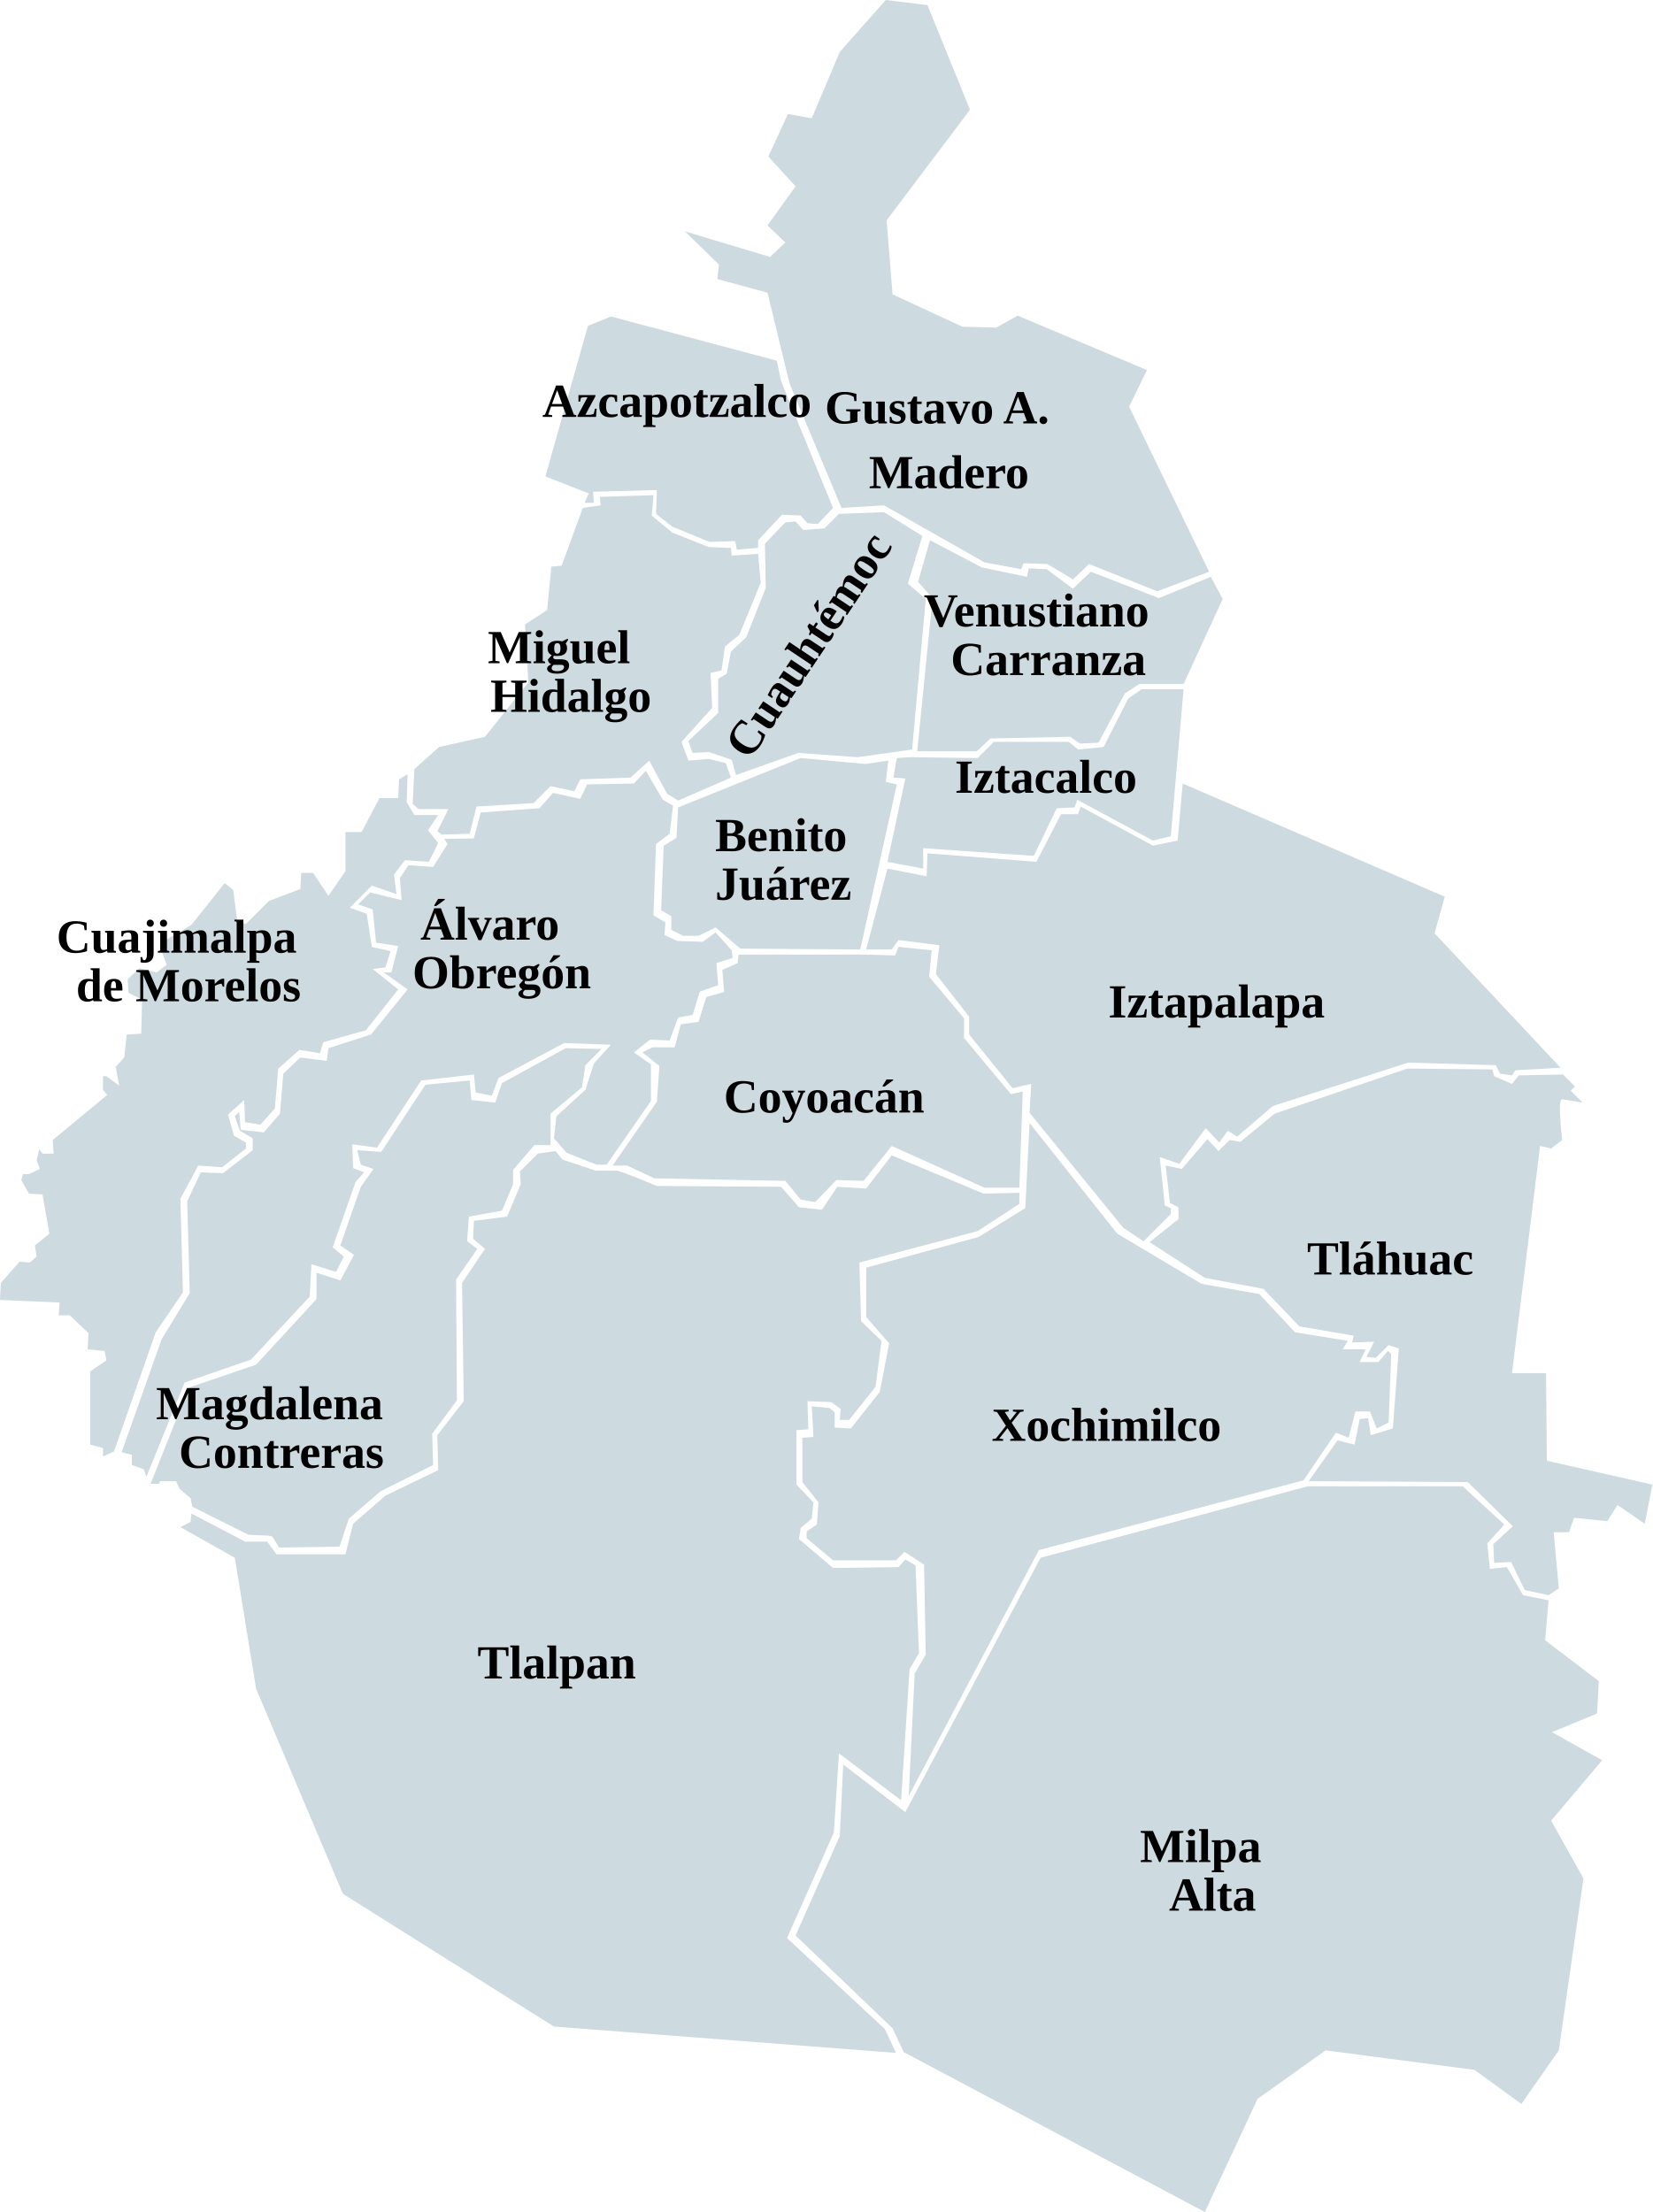
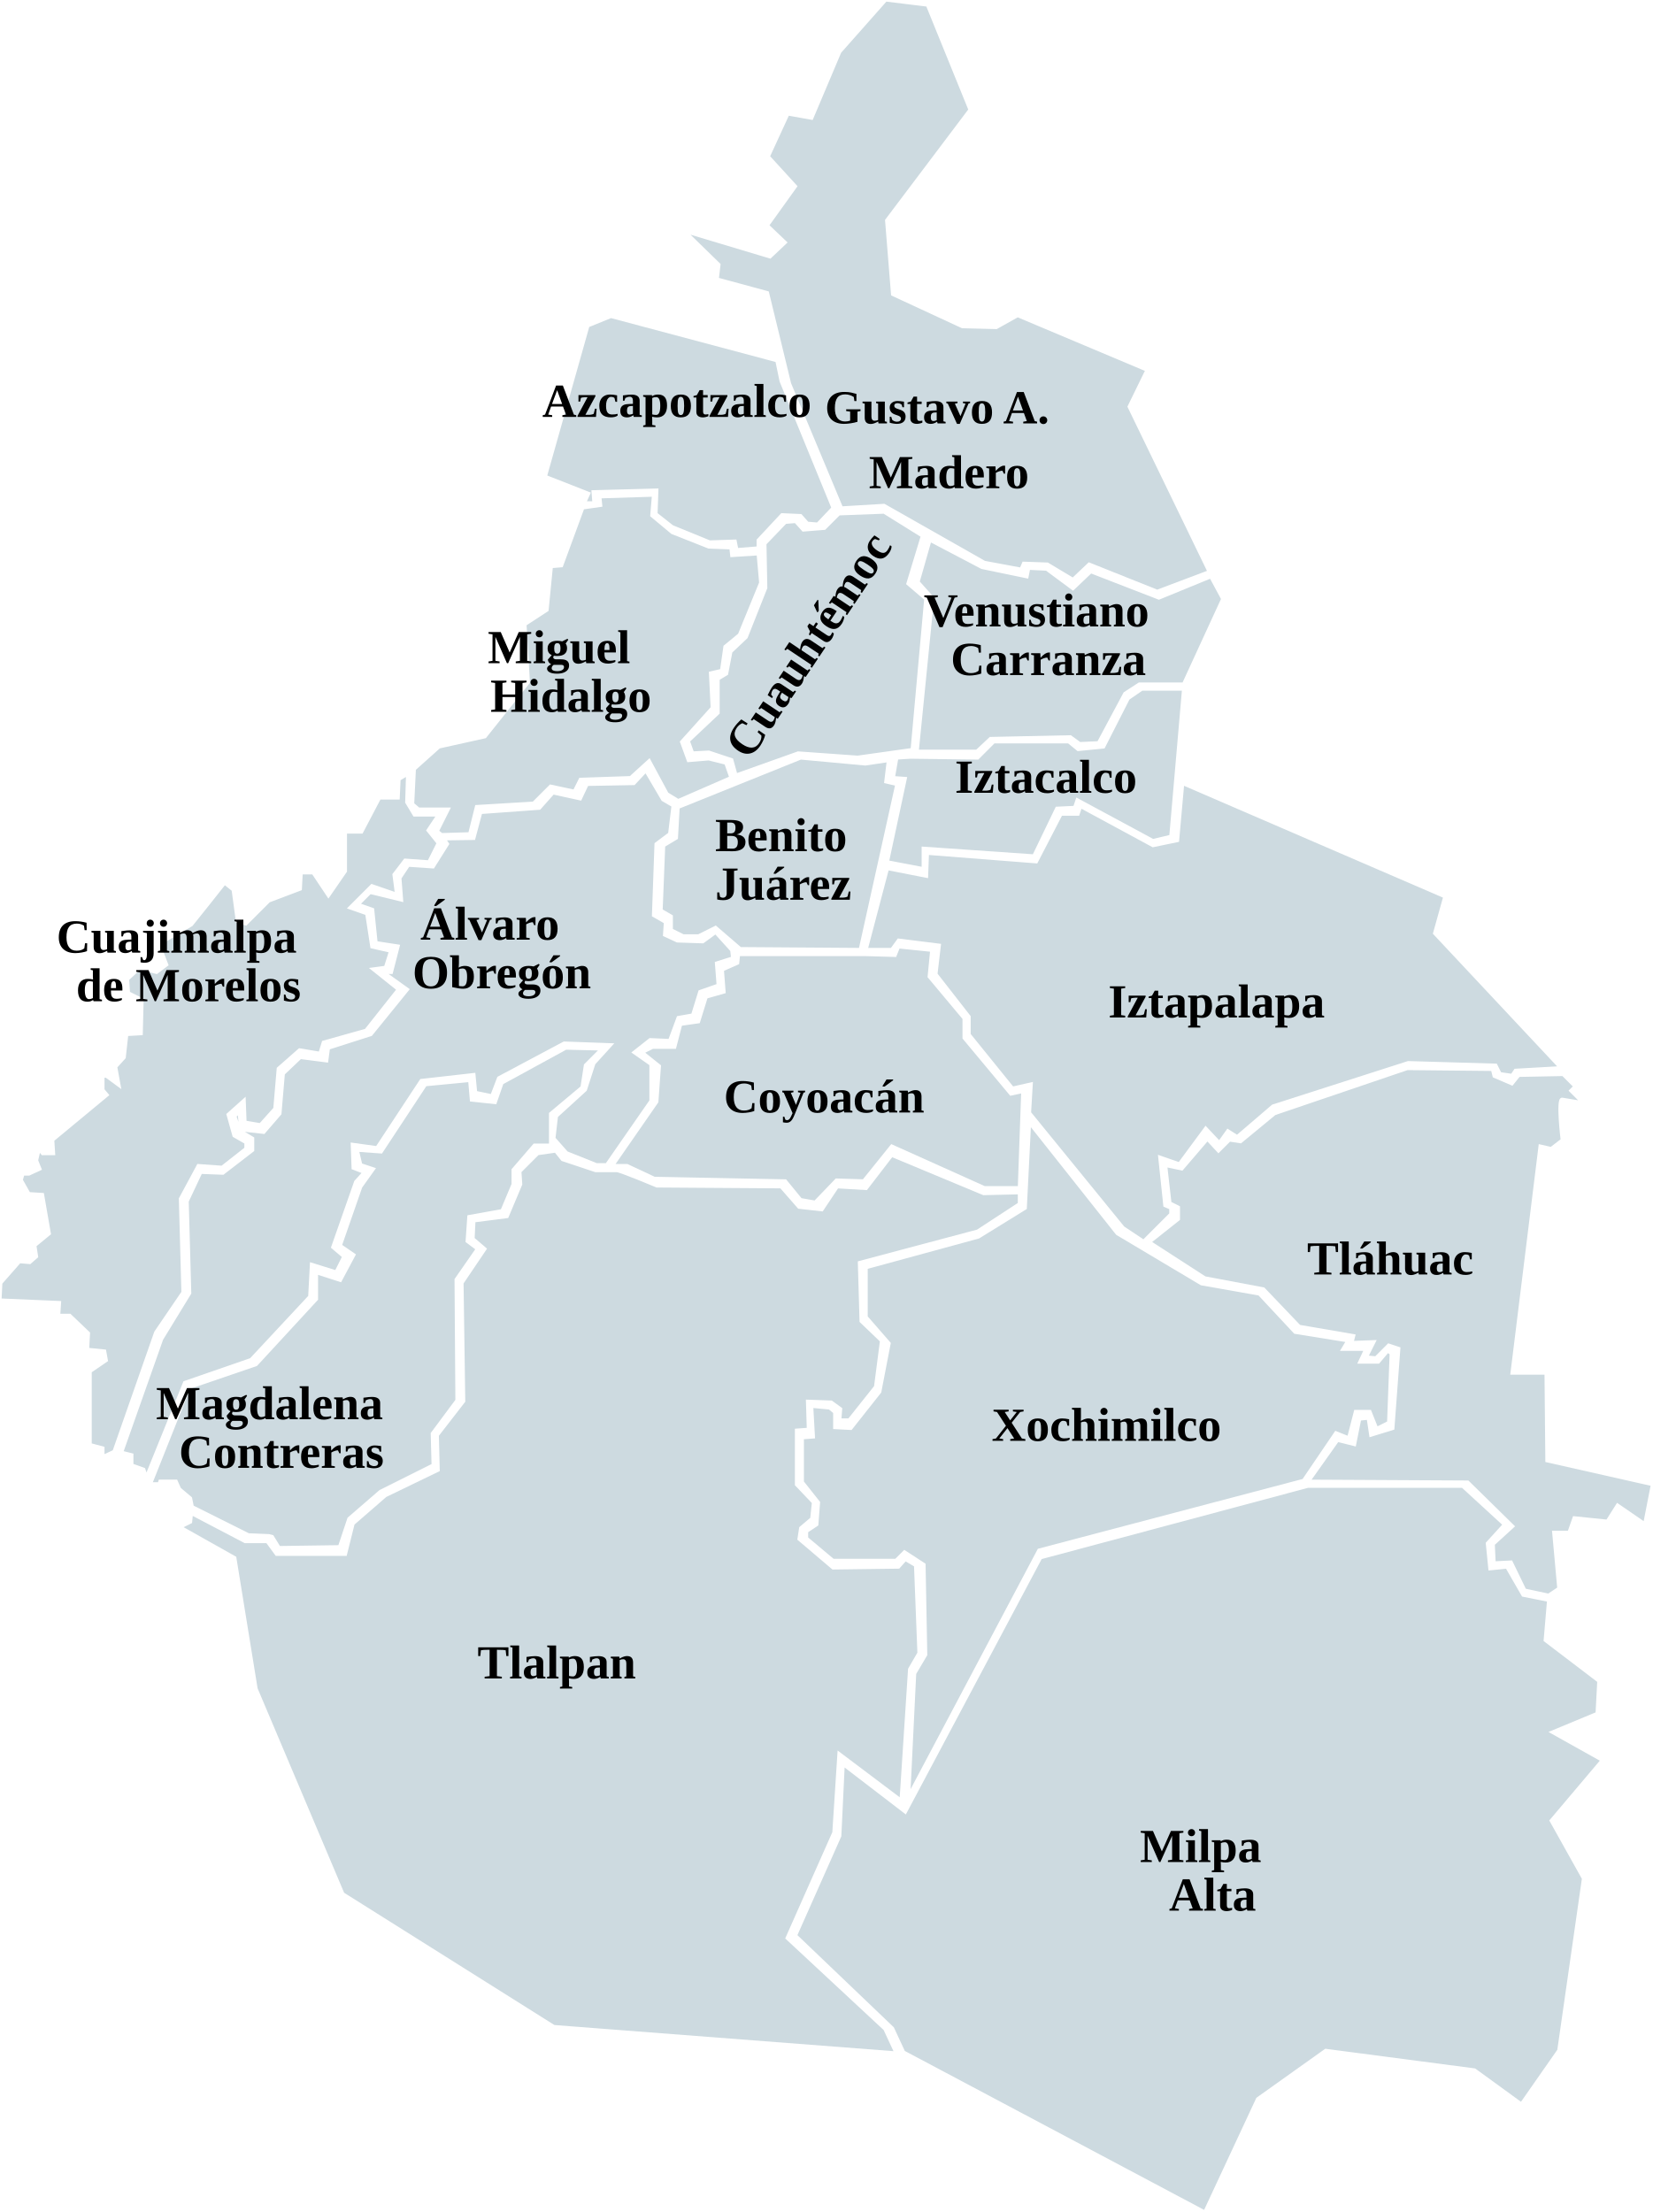
- <svg xmlns="http://www.w3.org/2000/svg" x-init="load_map_data()" viewBox="0 0 764.849 1024" fill="none" class="object-contain" id="svg2" version="1.0">
+ <svg xmlns="http://www.w3.org/2000/svg" x-init="load_map_data{0}(data)" viewBox="0 0 764.849 1024" fill="none" class="object-contain" id="svg2" version="1.0">
  <defs id="defs4">
    </defs>
  <g id="layer1" transform="translate(3.3691102e-6,306.57)">
    <g id="g6224" transform="matrix(1.427323,0,0,1.427323,-23.37656,-335.1826)">
-       <path id="{0}-9" d="M 317.145,21.702 L 330.942,55.642 L 303.9,91.513 L 305.832,115.519 L 328.459,126.005 L 339.496,126.281 L 346.394,122.418 L 388.336,140.077 L 382.541,151.942 L 408.479,205.474 L 391.647,211.82 L 369.573,202.99 L 364.33,207.957 L 356.052,202.99 L 348.326,202.714 L 347.498,204.646 L 335.633,202.438 L 303.073,183.951 L 289.276,184.779 L 272.444,144.492 L 265.27,114.967 L 248.99,110.552 L 249.542,105.862 L 238.504,95.1 L 266.098,103.378 L 271.064,98.687 L 265.27,93.169 L 274.376,80.476 L 265.546,70.818 L 271.892,57.021 L 279.618,58.401 L 288.724,36.878 L 303.625,20.046 L 317.145,21.702 z" style="fill:#cddae0;fill-opacity:1;fill-rule:evenodd;stroke:none;stroke-width:1px;stroke-linecap:butt;stroke-linejoin:miter;stroke-opacity:1" />
-       <path id="{0}-2" d="M 207.048,125.729 L 193.251,174.569 L 207.324,180.088 L 205.944,183.123 L 208.979,183.123 L 208.703,179.536 L 229.398,178.984 L 229.123,186.71 L 234.365,190.849 L 246.506,195.816 L 254.784,195.54 L 255.336,198.299 L 262.235,197.747 L 262.235,195.264 L 269.961,186.986 L 276.031,187.262 L 278.239,189.745 L 281.55,190.021 L 286.517,184.779 L 269.685,143.664 L 268.305,137.042 L 214.498,122.694 L 207.048,125.729 z" style="fill:#cddae0;fill-opacity:1;fill-rule:evenodd;stroke:none;stroke-width:1px;stroke-linecap:butt;stroke-linejoin:miter;stroke-opacity:1" />
-       <path id="{0}-17" d="M 409.031,207.129 L 392.199,214.027 L 370.124,205.474 L 364.33,210.992 L 355.776,204.646 L 349.981,204.37 L 349.429,207.129 L 334.805,204.094 L 317.973,195.264 L 314.11,208.785 L 318.801,214.027 L 313.834,263.695 L 333.149,263.695 L 337.564,259.556 L 363.502,259.005 L 366.537,261.212 L 372.608,260.936 L 381.162,244.932 L 385.853,241.897 L 400.201,241.897 L 412.894,214.303 L 409.031,207.129 z" style="fill:#cddae0;fill-opacity:1;fill-rule:evenodd;stroke:none;stroke-width:1px;stroke-linecap:butt;stroke-linejoin:miter;stroke-opacity:1" />
-       <path id="{0}-10" d="M 304.176,299.567 L 315.766,301.774 L 315.766,295.152 L 351.637,297.635 L 359.087,282.183 L 364.882,281.907 L 365.71,279.424 L 390.268,292.668 L 396.062,291.289 L 400.201,243.552 L 386.68,243.552 L 382.266,246.588 L 374.263,262.316 L 365.985,263.144 L 362.95,260.66 L 338.668,260.66 L 333.425,265.903 L 311.627,265.627 L 307.212,265.903 L 306.108,272.249 L 309.971,272.525 L 304.176,299.567 z" style="fill:#cddae0;fill-opacity:1;fill-rule:evenodd;stroke:none;stroke-width:1px;stroke-linecap:butt;stroke-linejoin:miter;stroke-opacity:1" />
-       <path id="{0}-13" d="M 198.494,203.542 L 205.392,184.779 L 211.187,183.951 L 210.911,181.191 L 228.295,180.64 L 227.743,187.262 L 234.365,192.781 L 246.23,197.471 L 253.405,197.747 L 253.681,200.231 L 262.235,199.679 L 263.062,209.061 L 256.164,225.893 L 251.473,229.756 L 250.369,237.482 L 246.782,238.31 L 247.334,249.623 L 237.401,260.66 L 239.608,266.731 L 246.23,266.179 L 251.749,267.559 L 253.405,272.249 L 236.297,279.7 L 232.71,277.492 L 226.915,266.731 L 220.845,272.249 L 204.564,272.801 L 202.633,276.664 L 194.907,275.009 L 189.388,280.527 L 170.901,281.631 L 168.693,290.461 L 159.587,290.737 L 158.208,289.633 L 161.795,282.459 L 152.137,282.459 L 150.206,280.803 L 150.757,269.49 L 158.76,262.316 L 173.66,259.005 L 187.733,241.345 L 186.629,222.581 L 193.803,217.891 L 195.183,203.818 L 198.494,203.542 z" style="fill:#cddae0;fill-opacity:1;fill-rule:evenodd;stroke:none;stroke-width:1px;stroke-linecap:butt;stroke-linejoin:miter;stroke-opacity:1" />
-       <path id="{0}-7" d="M 315.49,193.884 L 303.073,186.158 L 288.448,186.71 L 283.757,191.401 L 276.859,191.953 L 274.376,189.193 L 271.064,189.469 L 264.442,196.368 L 264.718,210.716 L 258.371,226.72 L 253.405,231.411 L 252.025,238.586 L 249.266,240.241 L 249.266,251.279 L 239.608,260.384 L 240.988,264.247 L 246.23,263.971 L 253.681,266.455 L 255.06,271.422 L 275.203,264.247 L 294.519,265.627 L 312.178,263.144 L 316.593,214.303 L 310.799,209.337 L 315.49,193.884 z" style="fill:#cddae0;fill-opacity:1;fill-rule:evenodd;stroke:none;stroke-width:1px;stroke-linecap:butt;stroke-linejoin:miter;stroke-opacity:1" />
-       <path id="{0}-3" d="M 295.347,327.988 L 256.44,327.712 L 248.438,320.814 L 242.919,323.573 L 237.952,323.573 L 234.089,321.642 L 234.089,317.227 L 230.778,315.295 L 231.606,294.324 L 235.745,291.841 L 236.297,281.907 L 276.031,265.903 L 297.002,267.834 L 304.452,266.731 L 303.625,273.629 L 307.212,274.457 L 295.347,327.988 z" style="fill:#cddae0;fill-opacity:1;fill-rule:evenodd;stroke:none;stroke-width:1px;stroke-linecap:butt;stroke-linejoin:miter;stroke-opacity:1" />
-       <path id="{0}-1" d="M 243.333,341.647 L 249.266,339.577 L 248.714,332.403 L 253.957,330.747 L 253.681,328.264 L 248.438,322.469 L 244.299,325.505 L 236.021,325.229 L 231.882,323.297 L 232.158,319.158 L 228.295,316.951 L 229.123,293.772 L 233.537,290.461 L 234.641,281.355 L 231.33,279.424 L 225.811,270.042 L 221.948,274.181 L 206.772,274.457 L 204.564,279.148 L 195.735,277.216 L 191.32,282.183 L 172.28,283.563 L 170.034,291.979 L 160.415,292.117 L 161.519,293.772 L 156.828,301.222 L 148.826,300.671 L 146.067,304.81 L 146.618,311.984 L 136.409,309.5 L 132.546,313.363 L 137.237,315.019 L 138.34,325.78 L 145.515,326.884 L 143.307,335.438 L 140.824,335.438 L 148.55,340.957 L 136.685,355.581 L 122.888,359.996 L 122.336,364.135 L 113.782,363.031 L 108.264,368.274 L 107.16,381.243 L 101.917,387.314 L 94.467,386.486 L 93.915,380.691 L 92.536,382.071 L 94.191,386.762 L 98.33,389.245 L 98.33,393.108 L 88.672,400.558 L 81.498,400.283 L 77.083,409.664 L 77.911,439.465 L 68.805,454.365 L 55.836,491.065 L 59.148,491.892 L 59.148,495.204 L 63.011,496.583 L 63.838,499.067 L 76.255,468.438 L 97.778,460.988 L 116.818,440.569 L 117.37,430.083 L 125.372,432.567 L 127.855,427.6 L 124.268,424.565 L 131.718,403.318 L 134.477,400.283 L 130.89,398.903 L 130.614,391.177 L 138.616,392.28 L 152.965,370.482 L 170.073,368.55 L 170.625,374.345 L 175.867,375.449 L 178.075,369.654 L 199.322,358.341 L 214.498,358.893 L 208.979,364.963 L 206.22,373.517 L 196.838,382.071 L 196.011,389.245 L 200.15,393.936 L 209.807,397.799 L 213.118,397.799 L 227.467,377.104 L 227.467,365.239 L 221.948,361.376 L 227.191,357.237 L 233.537,357.513 L 236.297,350.063 L 240.988,349.235 L 243.333,341.647 z" style="fill:#cddae0;fill-opacity:1;fill-rule:evenodd;stroke:none;stroke-width:1px;stroke-linecap:butt;stroke-linejoin:miter;stroke-opacity:1" />
-       <path id="{0}-6" d="M 148.55,271.146 L 145.791,272.801 L 145.515,278.872 L 139.444,278.872 L 133.65,289.909 L 128.407,289.909 L 128.407,302.602 L 122.888,310.604 L 117.921,303.154 L 114.058,303.154 L 113.782,308.397 L 103.573,312.26 L 96.123,319.71 L 93.363,318.882 L 91.984,308.673 L 89.224,306.465 L 83.982,313.088 L 78.463,319.986 L 69.633,325.229 L 68.253,327.16 L 70.461,332.955 L 67.15,335.438 L 61.631,334.058 L 57.768,337.646 L 58.044,342.061 L 62.459,344.268 L 62.183,355.305 L 57.492,355.581 L 56.664,363.031 L 53.905,366.067 L 55.009,372.137 L 50.87,369.102 L 49.766,369.102 L 49.766,373.517 L 51.145,375.173 L 33.486,389.797 L 33.762,394.212 L 30.175,394.212 L 29.071,392.832 L 28.243,396.419 L 29.347,399.179 L 25.76,400.834 L 23.828,400.834 L 23.276,402.766 L 25.76,407.181 L 30.175,407.457 L 32.382,420.15 L 27.691,424.013 L 28.243,427.6 L 26.036,429.531 L 22.724,429.256 L 16.654,436.154 L 16.378,441.673 L 35.693,442.5 L 35.417,446.639 L 39.004,446.639 L 45.075,452.434 L 44.799,457.677 L 50.318,458.229 L 50.87,461.264 L 45.627,464.851 L 45.627,488.581 L 49.766,489.685 L 49.766,492.444 L 53.353,490.789 L 66.874,452.158 L 75.704,439.189 L 74.876,408.836 L 80.67,398.075 L 88.397,398.627 L 96.123,392.556 L 96.123,390.625 L 92.26,388.417 L 90.328,381.519 L 95.571,376.828 L 95.847,384.002 L 100.814,384.83 L 105.504,379.588 L 106.608,366.619 L 113.506,360.548 L 120.129,361.652 L 121.233,358.065 L 135.029,354.202 L 145.515,340.957 L 137.237,334.334 L 141.376,333.783 L 143.031,328.54 L 136.961,327.16 L 135.305,316.399 L 129.786,314.467 L 136.961,307.293 L 144.963,310.052 L 144.135,303.706 L 147.722,299.015 L 155.448,299.567 L 158.484,293.496 L 155.172,289.357 L 158.484,284.39 L 150.757,284.39 L 148.274,280.252 L 148.55,271.146 z" style="fill:#cddae0;fill-opacity:1;fill-rule:evenodd;stroke:none;stroke-width:1px;stroke-linecap:butt;stroke-linejoin:miter;stroke-opacity:1" />
-       <path id="{0}-12" d="M 103.573,518.106 L 96.95,517.83 L 78.739,508.724 L 78.187,505.965 L 74.6,502.93 L 73.496,500.446 L 68.253,500.446 L 67.977,501.274 L 65.218,501.274 L 77.635,470.094 L 99.434,462.643 L 119.025,441.397 L 119.025,432.843 L 126.751,435.326 L 131.166,427.048 L 126.751,424.013 L 133.374,404.973 L 137.513,399.179 L 133.374,397.799 L 132.27,393.108 L 139.996,393.66 L 154.345,371.861 L 168.693,370.482 L 169.245,376.828 L 176.971,377.656 L 179.179,371.31 L 199.874,359.996 L 211.463,360.272 L 206.22,365.515 L 205.116,372.689 L 194.907,381.243 L 194.907,391.453 L 189.664,391.453 L 182.766,399.455 L 182.766,404.146 L 179.179,412.7 L 168.417,414.631 L 167.865,422.633 L 171.177,425.117 L 164.278,435.05 L 164.554,474.233 L 156.552,484.994 L 156.828,495.204 L 139.72,503.758 L 129.511,512.587 L 126.475,521.693 L 106.884,521.969 L 104.677,518.382 L 103.573,518.106 z" style="fill:#cddae0;fill-opacity:1;fill-rule:evenodd;stroke:none;stroke-width:1px;stroke-linecap:butt;stroke-linejoin:miter;stroke-opacity:1" />
-       <path id="{0}-16" d="M 78.463,510.932 L 78.187,513.691 L 74.876,515.347 L 92.536,525.28 L 99.434,567.774 L 127.579,634.274 L 196.011,677.32 L 306.936,685.874 L 303.349,678.147 L 271.616,648.623 L 286.793,614.407 L 288.448,588.745 L 308.591,603.921 L 311.351,561.428 L 314.386,556.185 L 313.282,527.764 L 309.971,525.832 L 307.764,528.316 L 286.517,528.592 L 275.479,519.21 L 276.031,515.623 L 279.618,512.587 L 280.17,507.345 L 274.652,501.55 L 274.652,483.89 L 278.515,483.614 L 278.239,474.509 L 285.965,474.785 L 289,476.992 L 288.724,480.579 L 291.759,480.579 L 300.313,469.818 L 302.245,454.917 L 295.622,448.571 L 295.071,429.531 L 333.425,419.322 L 346.946,410.492 L 346.946,406.905 L 335.357,407.181 L 305.556,394.764 L 297.278,405.525 L 287.896,404.973 L 282.93,412.424 L 275.479,411.596 L 269.685,404.973 L 229.398,404.697 C 229.398,404.697 217.533,399.731 216.43,399.731 C 215.326,399.731 209.531,399.731 209.531,399.731 L 198.77,396.144 L 196.562,393.384 L 190.768,394.212 L 184.973,400.007 L 185.249,404.146 L 180.834,414.631 L 170.073,416.011 L 169.797,421.805 L 173.66,425.117 L 166.21,436.154 L 166.762,474.509 L 158.208,485.546 L 158.484,496.859 L 141.376,505.137 L 130.89,514.243 L 128.407,524.177 L 106.056,524.177 L 103.021,520.038 L 95.847,520.038 L 78.463,510.932 z" style="fill:#cddae0;fill-opacity:1;fill-rule:evenodd;stroke:none;stroke-width:1px;stroke-linecap:butt;stroke-linejoin:miter;stroke-opacity:1" />
-       <path id="{0}-14" d="M 309.419,685.598 L 407.1,737.473 L 424.207,700.774 L 446.282,685.046 L 494.57,691.392 L 509.747,702.43 L 521.888,685.046 L 529.89,629.307 L 519.404,610.544 L 535.96,590.952 L 519.68,581.847 L 534.305,575.776 L 534.857,565.291 L 517.473,552.046 L 518.577,539.077 L 510.299,537.421 L 505.056,528.316 L 499.537,528.867 L 498.709,520.589 L 504.228,514.519 L 490.707,502.102 L 440.487,502.102 L 353.844,525.28 L 309.971,607.784 L 289.828,592.332 L 288.724,615.511 L 274.376,647.795 L 305.832,677.871 L 309.419,685.598 z" style="fill:#cddae0;fill-opacity:1;fill-rule:evenodd;stroke:none;stroke-width:1px;stroke-linecap:butt;stroke-linejoin:miter;stroke-opacity:1" />
-       <path id="{0}-5" d="M 297.002,329.644 L 255.888,329.644 L 255.612,332.403 L 250.645,334.61 L 251.197,341.785 L 245.403,343.44 L 242.919,351.442 L 237.125,352.27 L 235.193,359.72 L 228.019,359.72 L 224.708,361.376 L 230.226,365.791 L 229.398,377.38 L 215.05,398.075 L 219.741,398.075 L 228.571,402.214 L 271.064,403.042 L 276.031,409.112 L 280.722,409.94 L 287.62,402.766 L 296.45,403.042 L 305.556,391.729 L 335.633,405.249 L 346.946,405.249 L 348.05,374.069 L 344.187,374.897 L 329.01,356.685 L 329.01,350.339 L 317.697,336.818 L 318.525,328.264 L 307.764,327.16 L 306.66,329.92 L 297.002,329.644 z" style="fill:#cddae0;fill-opacity:1;fill-rule:evenodd;stroke:none;stroke-width:1px;stroke-linecap:butt;stroke-linejoin:miter;stroke-opacity:1" />
-       <path id="{0}-11" d="M 304.176,301.774 L 297.278,327.988 L 305.556,327.988 L 307.764,324.953 L 321.008,326.608 L 319.905,335.99 L 330.666,349.787 L 330.666,355.581 L 344.739,372.965 L 350.809,371.585 L 350.257,380.967 L 380.61,418.218 L 387.232,422.633 L 396.062,413.803 L 396.062,411.872 L 394.131,411.044 L 392.475,395.316 L 398.822,397.523 L 407.375,385.934 L 411.79,390.625 L 414.55,386.762 L 417.585,388.693 L 429.174,378.76 L 473.048,364.687 L 501.469,365.515 L 502.848,368.274 L 506.711,368.826 L 507.815,367.171 L 522.44,366.343 L 481.602,322.745 L 484.913,310.88 L 399.925,274.181 L 398.27,292.668 L 390.268,294.324 L 366.813,281.631 L 365.985,284.115 L 360.467,284.115 L 352.465,299.567 L 317.145,296.808 L 316.869,304.258 L 304.176,301.774 z" style="fill:#cddae0;fill-opacity:1;fill-rule:evenodd;stroke:none;stroke-width:1px;stroke-linecap:butt;stroke-linejoin:miter;stroke-opacity:1" />
-       <path id="{0}-15" d="M 450.145,487.202 L 440.763,500.446 L 492.363,500.722 L 506.987,515.071 L 500.641,520.865 L 500.917,526.936 L 506.436,526.66 L 510.85,535.766 L 518.577,537.421 L 521.888,535.214 L 520.232,517.002 L 525.199,517.002 L 526.855,512.311 L 537.616,513.415 L 540.927,508.172 L 549.757,514.243 L 552.24,501.55 L 518.025,493.824 L 517.749,465.403 L 506.711,465.403 L 515.817,391.729 L 519.404,392.556 L 522.992,389.797 C 522.992,389.797 521.336,376.276 522.992,376.552 C 524.647,376.828 529.614,377.656 529.614,377.656 L 525.751,373.793 L 527.131,372.413 L 523.267,368.55 L 508.919,368.826 L 506.711,371.585 L 500.917,369.102 L 500.365,366.895 L 472.772,366.619 L 429.726,381.243 L 418.689,390.349 L 415.102,389.797 L 411.514,393.384 L 407.927,389.521 L 399.649,399.179 L 394.407,398.075 L 395.786,410.216 L 398.546,411.596 L 398.546,415.459 L 389.164,422.909 L 407.1,434.498 L 426.139,438.085 L 437.728,450.226 L 455.388,453.262 L 454.836,455.469 L 462.01,455.193 L 459.527,460.16 L 462.562,460.436 L 466.701,456.297 L 470.012,457.401 L 468.081,483.338 L 460.907,485.546 L 460.079,480.027 L 457.319,480.303 L 455.664,488.581 L 450.145,487.202 z" style="fill:#cddae0;fill-opacity:1;fill-rule:evenodd;stroke:none;stroke-width:1px;stroke-linecap:butt;stroke-linejoin:miter;stroke-opacity:1" />
-       <path id="{0}-18" d="M 350.257,384.278 L 348.878,411.872 L 333.701,421.253 L 297.278,431.187 L 297.278,447.191 L 304.728,455.745 L 301.693,471.473 L 292.311,483.338 L 287.069,483.063 L 287.069,478.096 L 285.413,476.716 L 279.618,476.164 L 280.17,486.098 L 276.583,486.374 L 276.583,500.722 L 281.826,507.345 L 281.274,514.519 L 277.963,516.726 L 277.963,518.934 L 286.517,526.108 L 306.936,526.108 L 309.695,523.349 L 316.042,527.488 L 316.593,556.737 L 313.006,562.807 L 311.075,602.542 L 353.293,522.797 L 439.108,500.17 L 449.593,484.718 L 453.732,486.374 L 455.94,477.82 L 460.631,477.82 L 462.838,483.338 L 466.701,481.407 L 467.529,459.056 L 466.425,458.229 L 463.39,461.816 L 457.319,461.816 L 459.251,457.677 L 451.801,457.677 L 453.456,454.917 L 436.348,452.158 L 424.759,439.741 L 405.996,436.43 L 378.678,420.15 L 350.257,384.278 z" style="fill:#cddae0;fill-opacity:1;fill-rule:evenodd;stroke:none;stroke-width:1px;stroke-linecap:butt;stroke-linejoin:miter;stroke-opacity:1" />
+       <path id="{0}-9" d="M 317.145,21.702 L 330.942,55.642 L 303.9,91.513 L 305.832,115.519 L 328.459,126.005 L 339.496,126.281 L 346.394,122.418 L 388.336,140.077 L 382.541,151.942 L 408.479,205.474 L 391.647,211.82 L 369.573,202.99 L 364.33,207.957 L 356.052,202.99 L 348.326,202.714 L 347.498,204.646 L 335.633,202.438 L 303.073,183.951 L 289.276,184.779 L 272.444,144.492 L 265.27,114.967 L 248.99,110.552 L 249.542,105.862 L 238.504,95.1 L 266.098,103.378 L 271.064,98.687 L 265.27,93.169 L 274.376,80.476 L 265.546,70.818 L 271.892,57.021 L 279.618,58.401 L 288.724,36.878 L 303.625,20.046 L 317.145,21.702 z" style="fill:#cddae0;fill-opacity:1;fill-rule:evenodd;stroke:rgb(255,255,255);stroke-linecap:butt;stroke-linejoin:miter;stroke-opacity:1" />
+       <path id="{0}-2" d="M 207.048,125.729 L 193.251,174.569 L 207.324,180.088 L 205.944,183.123 L 208.979,183.123 L 208.703,179.536 L 229.398,178.984 L 229.123,186.71 L 234.365,190.849 L 246.506,195.816 L 254.784,195.54 L 255.336,198.299 L 262.235,197.747 L 262.235,195.264 L 269.961,186.986 L 276.031,187.262 L 278.239,189.745 L 281.55,190.021 L 286.517,184.779 L 269.685,143.664 L 268.305,137.042 L 214.498,122.694 L 207.048,125.729 z" style="fill:#cddae0;fill-opacity:1;fill-rule:evenodd;stroke:rgb(255,255,255);stroke-linecap:butt;stroke-linejoin:miter;stroke-opacity:1" />
+       <path id="{0}-17" d="M 409.031,207.129 L 392.199,214.027 L 370.124,205.474 L 364.33,210.992 L 355.776,204.646 L 349.981,204.37 L 349.429,207.129 L 334.805,204.094 L 317.973,195.264 L 314.11,208.785 L 318.801,214.027 L 313.834,263.695 L 333.149,263.695 L 337.564,259.556 L 363.502,259.005 L 366.537,261.212 L 372.608,260.936 L 381.162,244.932 L 385.853,241.897 L 400.201,241.897 L 412.894,214.303 L 409.031,207.129 z" style="fill:#cddae0;fill-opacity:1;fill-rule:evenodd;stroke:rgb(255,255,255);stroke-linecap:butt;stroke-linejoin:miter;stroke-opacity:1" />
+       <path id="{0}-10" d="M 304.176,299.567 L 315.766,301.774 L 315.766,295.152 L 351.637,297.635 L 359.087,282.183 L 364.882,281.907 L 365.71,279.424 L 390.268,292.668 L 396.062,291.289 L 400.201,243.552 L 386.68,243.552 L 382.266,246.588 L 374.263,262.316 L 365.985,263.144 L 362.95,260.66 L 338.668,260.66 L 333.425,265.903 L 311.627,265.627 L 307.212,265.903 L 306.108,272.249 L 309.971,272.525 L 304.176,299.567 z" style="fill:#cddae0;fill-opacity:1;fill-rule:evenodd;stroke:rgb(255,255,255);stroke-linecap:butt;stroke-linejoin:miter;stroke-opacity:1" />
+       <path id="{0}-13" d="M 198.494,203.542 L 205.392,184.779 L 211.187,183.951 L 210.911,181.191 L 228.295,180.64 L 227.743,187.262 L 234.365,192.781 L 246.23,197.471 L 253.405,197.747 L 253.681,200.231 L 262.235,199.679 L 263.062,209.061 L 256.164,225.893 L 251.473,229.756 L 250.369,237.482 L 246.782,238.31 L 247.334,249.623 L 237.401,260.66 L 239.608,266.731 L 246.23,266.179 L 251.749,267.559 L 253.405,272.249 L 236.297,279.7 L 232.71,277.492 L 226.915,266.731 L 220.845,272.249 L 204.564,272.801 L 202.633,276.664 L 194.907,275.009 L 189.388,280.527 L 170.901,281.631 L 168.693,290.461 L 159.587,290.737 L 158.208,289.633 L 161.795,282.459 L 152.137,282.459 L 150.206,280.803 L 150.757,269.49 L 158.76,262.316 L 173.66,259.005 L 187.733,241.345 L 186.629,222.581 L 193.803,217.891 L 195.183,203.818 L 198.494,203.542 z" style="fill:#cddae0;fill-opacity:1;fill-rule:evenodd;stroke:rgb(255,255,255);stroke-linecap:butt;stroke-linejoin:miter;stroke-opacity:1" />
+       <path id="{0}-7" d="M 315.49,193.884 L 303.073,186.158 L 288.448,186.71 L 283.757,191.401 L 276.859,191.953 L 274.376,189.193 L 271.064,189.469 L 264.442,196.368 L 264.718,210.716 L 258.371,226.72 L 253.405,231.411 L 252.025,238.586 L 249.266,240.241 L 249.266,251.279 L 239.608,260.384 L 240.988,264.247 L 246.23,263.971 L 253.681,266.455 L 255.06,271.422 L 275.203,264.247 L 294.519,265.627 L 312.178,263.144 L 316.593,214.303 L 310.799,209.337 L 315.49,193.884 z" style="fill:#cddae0;fill-opacity:1;fill-rule:evenodd;stroke:rgb(255,255,255);stroke-linecap:butt;stroke-linejoin:miter;stroke-opacity:1" />
+       <path id="{0}-3" d="M 295.347,327.988 L 256.44,327.712 L 248.438,320.814 L 242.919,323.573 L 237.952,323.573 L 234.089,321.642 L 234.089,317.227 L 230.778,315.295 L 231.606,294.324 L 235.745,291.841 L 236.297,281.907 L 276.031,265.903 L 297.002,267.834 L 304.452,266.731 L 303.625,273.629 L 307.212,274.457 L 295.347,327.988 z" style="fill:#cddae0;fill-opacity:1;fill-rule:evenodd;stroke:rgb(255,255,255);stroke-linecap:butt;stroke-linejoin:miter;stroke-opacity:1" />
+       <path id="{0}-1" d="M 243.333,341.647 L 249.266,339.577 L 248.714,332.403 L 253.957,330.747 L 253.681,328.264 L 248.438,322.469 L 244.299,325.505 L 236.021,325.229 L 231.882,323.297 L 232.158,319.158 L 228.295,316.951 L 229.123,293.772 L 233.537,290.461 L 234.641,281.355 L 231.33,279.424 L 225.811,270.042 L 221.948,274.181 L 206.772,274.457 L 204.564,279.148 L 195.735,277.216 L 191.32,282.183 L 172.28,283.563 L 170.034,291.979 L 160.415,292.117 L 161.519,293.772 L 156.828,301.222 L 148.826,300.671 L 146.067,304.81 L 146.618,311.984 L 136.409,309.5 L 132.546,313.363 L 137.237,315.019 L 138.34,325.78 L 145.515,326.884 L 143.307,335.438 L 140.824,335.438 L 148.55,340.957 L 136.685,355.581 L 122.888,359.996 L 122.336,364.135 L 113.782,363.031 L 108.264,368.274 L 107.16,381.243 L 101.917,387.314 L 94.467,386.486 L 93.915,380.691 L 92.536,382.071 L 94.191,386.762 L 98.33,389.245 L 98.33,393.108 L 88.672,400.558 L 81.498,400.283 L 77.083,409.664 L 77.911,439.465 L 68.805,454.365 L 55.836,491.065 L 59.148,491.892 L 59.148,495.204 L 63.011,496.583 L 63.838,499.067 L 76.255,468.438 L 97.778,460.988 L 116.818,440.569 L 117.37,430.083 L 125.372,432.567 L 127.855,427.6 L 124.268,424.565 L 131.718,403.318 L 134.477,400.283 L 130.89,398.903 L 130.614,391.177 L 138.616,392.28 L 152.965,370.482 L 170.073,368.55 L 170.625,374.345 L 175.867,375.449 L 178.075,369.654 L 199.322,358.341 L 214.498,358.893 L 208.979,364.963 L 206.22,373.517 L 196.838,382.071 L 196.011,389.245 L 200.15,393.936 L 209.807,397.799 L 213.118,397.799 L 227.467,377.104 L 227.467,365.239 L 221.948,361.376 L 227.191,357.237 L 233.537,357.513 L 236.297,350.063 L 240.988,349.235 L 243.333,341.647 z" style="fill:#cddae0;fill-opacity:1;fill-rule:evenodd;stroke:rgb(255,255,255);stroke-linecap:butt;stroke-linejoin:miter;stroke-opacity:1" />
+       <path id="{0}-6" d="M 148.55,271.146 L 145.791,272.801 L 145.515,278.872 L 139.444,278.872 L 133.65,289.909 L 128.407,289.909 L 128.407,302.602 L 122.888,310.604 L 117.921,303.154 L 114.058,303.154 L 113.782,308.397 L 103.573,312.26 L 96.123,319.71 L 93.363,318.882 L 91.984,308.673 L 89.224,306.465 L 83.982,313.088 L 78.463,319.986 L 69.633,325.229 L 68.253,327.16 L 70.461,332.955 L 67.15,335.438 L 61.631,334.058 L 57.768,337.646 L 58.044,342.061 L 62.459,344.268 L 62.183,355.305 L 57.492,355.581 L 56.664,363.031 L 53.905,366.067 L 55.009,372.137 L 50.87,369.102 L 49.766,369.102 L 49.766,373.517 L 51.145,375.173 L 33.486,389.797 L 33.762,394.212 L 30.175,394.212 L 29.071,392.832 L 28.243,396.419 L 29.347,399.179 L 25.76,400.834 L 23.828,400.834 L 23.276,402.766 L 25.76,407.181 L 30.175,407.457 L 32.382,420.15 L 27.691,424.013 L 28.243,427.6 L 26.036,429.531 L 22.724,429.256 L 16.654,436.154 L 16.378,441.673 L 35.693,442.5 L 35.417,446.639 L 39.004,446.639 L 45.075,452.434 L 44.799,457.677 L 50.318,458.229 L 50.87,461.264 L 45.627,464.851 L 45.627,488.581 L 49.766,489.685 L 49.766,492.444 L 53.353,490.789 L 66.874,452.158 L 75.704,439.189 L 74.876,408.836 L 80.67,398.075 L 88.397,398.627 L 96.123,392.556 L 96.123,390.625 L 92.26,388.417 L 90.328,381.519 L 95.571,376.828 L 95.847,384.002 L 100.814,384.83 L 105.504,379.588 L 106.608,366.619 L 113.506,360.548 L 120.129,361.652 L 121.233,358.065 L 135.029,354.202 L 145.515,340.957 L 137.237,334.334 L 141.376,333.783 L 143.031,328.54 L 136.961,327.16 L 135.305,316.399 L 129.786,314.467 L 136.961,307.293 L 144.963,310.052 L 144.135,303.706 L 147.722,299.015 L 155.448,299.567 L 158.484,293.496 L 155.172,289.357 L 158.484,284.39 L 150.757,284.39 L 148.274,280.252 L 148.55,271.146 z" style="fill:#cddae0;fill-opacity:1;fill-rule:evenodd;stroke:rgb(255,255,255);stroke-linecap:butt;stroke-linejoin:miter;stroke-opacity:1" />
+       <path id="{0}-12" d="M 103.573,518.106 L 96.95,517.83 L 78.739,508.724 L 78.187,505.965 L 74.6,502.93 L 73.496,500.446 L 68.253,500.446 L 67.977,501.274 L 65.218,501.274 L 77.635,470.094 L 99.434,462.643 L 119.025,441.397 L 119.025,432.843 L 126.751,435.326 L 131.166,427.048 L 126.751,424.013 L 133.374,404.973 L 137.513,399.179 L 133.374,397.799 L 132.27,393.108 L 139.996,393.66 L 154.345,371.861 L 168.693,370.482 L 169.245,376.828 L 176.971,377.656 L 179.179,371.31 L 199.874,359.996 L 211.463,360.272 L 206.22,365.515 L 205.116,372.689 L 194.907,381.243 L 194.907,391.453 L 189.664,391.453 L 182.766,399.455 L 182.766,404.146 L 179.179,412.7 L 168.417,414.631 L 167.865,422.633 L 171.177,425.117 L 164.278,435.05 L 164.554,474.233 L 156.552,484.994 L 156.828,495.204 L 139.72,503.758 L 129.511,512.587 L 126.475,521.693 L 106.884,521.969 L 104.677,518.382 L 103.573,518.106 z" style="fill:#cddae0;fill-opacity:1;fill-rule:evenodd;stroke:rgb(255,255,255);stroke-linecap:butt;stroke-linejoin:miter;stroke-opacity:1" />
+       <path id="{0}-16" d="M 78.463,510.932 L 78.187,513.691 L 74.876,515.347 L 92.536,525.28 L 99.434,567.774 L 127.579,634.274 L 196.011,677.32 L 306.936,685.874 L 303.349,678.147 L 271.616,648.623 L 286.793,614.407 L 288.448,588.745 L 308.591,603.921 L 311.351,561.428 L 314.386,556.185 L 313.282,527.764 L 309.971,525.832 L 307.764,528.316 L 286.517,528.592 L 275.479,519.21 L 276.031,515.623 L 279.618,512.587 L 280.17,507.345 L 274.652,501.55 L 274.652,483.89 L 278.515,483.614 L 278.239,474.509 L 285.965,474.785 L 289,476.992 L 288.724,480.579 L 291.759,480.579 L 300.313,469.818 L 302.245,454.917 L 295.622,448.571 L 295.071,429.531 L 333.425,419.322 L 346.946,410.492 L 346.946,406.905 L 335.357,407.181 L 305.556,394.764 L 297.278,405.525 L 287.896,404.973 L 282.93,412.424 L 275.479,411.596 L 269.685,404.973 L 229.398,404.697 C 229.398,404.697 217.533,399.731 216.43,399.731 C 215.326,399.731 209.531,399.731 209.531,399.731 L 198.77,396.144 L 196.562,393.384 L 190.768,394.212 L 184.973,400.007 L 185.249,404.146 L 180.834,414.631 L 170.073,416.011 L 169.797,421.805 L 173.66,425.117 L 166.21,436.154 L 166.762,474.509 L 158.208,485.546 L 158.484,496.859 L 141.376,505.137 L 130.89,514.243 L 128.407,524.177 L 106.056,524.177 L 103.021,520.038 L 95.847,520.038 L 78.463,510.932 z" style="fill:#cddae0;fill-opacity:1;fill-rule:evenodd;stroke:rgb(255,255,255);stroke-linecap:butt;stroke-linejoin:miter;stroke-opacity:1" />
+       <path id="{0}-14" d="M 309.419,685.598 L 407.1,737.473 L 424.207,700.774 L 446.282,685.046 L 494.57,691.392 L 509.747,702.43 L 521.888,685.046 L 529.89,629.307 L 519.404,610.544 L 535.96,590.952 L 519.68,581.847 L 534.305,575.776 L 534.857,565.291 L 517.473,552.046 L 518.577,539.077 L 510.299,537.421 L 505.056,528.316 L 499.537,528.867 L 498.709,520.589 L 504.228,514.519 L 490.707,502.102 L 440.487,502.102 L 353.844,525.28 L 309.971,607.784 L 289.828,592.332 L 288.724,615.511 L 274.376,647.795 L 305.832,677.871 L 309.419,685.598 z" style="fill:#cddae0;fill-opacity:1;fill-rule:evenodd;stroke:rgb(255,255,255);stroke-linecap:butt;stroke-linejoin:miter;stroke-opacity:1" />
+       <path id="{0}-5" d="M 297.002,329.644 L 255.888,329.644 L 255.612,332.403 L 250.645,334.61 L 251.197,341.785 L 245.403,343.44 L 242.919,351.442 L 237.125,352.27 L 235.193,359.72 L 228.019,359.72 L 224.708,361.376 L 230.226,365.791 L 229.398,377.38 L 215.05,398.075 L 219.741,398.075 L 228.571,402.214 L 271.064,403.042 L 276.031,409.112 L 280.722,409.94 L 287.62,402.766 L 296.45,403.042 L 305.556,391.729 L 335.633,405.249 L 346.946,405.249 L 348.05,374.069 L 344.187,374.897 L 329.01,356.685 L 329.01,350.339 L 317.697,336.818 L 318.525,328.264 L 307.764,327.16 L 306.66,329.92 L 297.002,329.644 z" style="fill:#cddae0;fill-opacity:1;fill-rule:evenodd;stroke:rgb(255,255,255);stroke-linecap:butt;stroke-linejoin:miter;stroke-opacity:1" />
+       <path id="{0}-11" d="M 304.176,301.774 L 297.278,327.988 L 305.556,327.988 L 307.764,324.953 L 321.008,326.608 L 319.905,335.99 L 330.666,349.787 L 330.666,355.581 L 344.739,372.965 L 350.809,371.585 L 350.257,380.967 L 380.61,418.218 L 387.232,422.633 L 396.062,413.803 L 396.062,411.872 L 394.131,411.044 L 392.475,395.316 L 398.822,397.523 L 407.375,385.934 L 411.79,390.625 L 414.55,386.762 L 417.585,388.693 L 429.174,378.76 L 473.048,364.687 L 501.469,365.515 L 502.848,368.274 L 506.711,368.826 L 507.815,367.171 L 522.44,366.343 L 481.602,322.745 L 484.913,310.88 L 399.925,274.181 L 398.27,292.668 L 390.268,294.324 L 366.813,281.631 L 365.985,284.115 L 360.467,284.115 L 352.465,299.567 L 317.145,296.808 L 316.869,304.258 L 304.176,301.774 z" style="fill:#cddae0;fill-opacity:1;fill-rule:evenodd;stroke:rgb(255,255,255);stroke-linecap:butt;stroke-linejoin:miter;stroke-opacity:1" />
+       <path id="{0}-15" d="M 450.145,487.202 L 440.763,500.446 L 492.363,500.722 L 506.987,515.071 L 500.641,520.865 L 500.917,526.936 L 506.436,526.66 L 510.85,535.766 L 518.577,537.421 L 521.888,535.214 L 520.232,517.002 L 525.199,517.002 L 526.855,512.311 L 537.616,513.415 L 540.927,508.172 L 549.757,514.243 L 552.24,501.55 L 518.025,493.824 L 517.749,465.403 L 506.711,465.403 L 515.817,391.729 L 519.404,392.556 L 522.992,389.797 C 522.992,389.797 521.336,376.276 522.992,376.552 C 524.647,376.828 529.614,377.656 529.614,377.656 L 525.751,373.793 L 527.131,372.413 L 523.267,368.55 L 508.919,368.826 L 506.711,371.585 L 500.917,369.102 L 500.365,366.895 L 472.772,366.619 L 429.726,381.243 L 418.689,390.349 L 415.102,389.797 L 411.514,393.384 L 407.927,389.521 L 399.649,399.179 L 394.407,398.075 L 395.786,410.216 L 398.546,411.596 L 398.546,415.459 L 389.164,422.909 L 407.1,434.498 L 426.139,438.085 L 437.728,450.226 L 455.388,453.262 L 454.836,455.469 L 462.01,455.193 L 459.527,460.16 L 462.562,460.436 L 466.701,456.297 L 470.012,457.401 L 468.081,483.338 L 460.907,485.546 L 460.079,480.027 L 457.319,480.303 L 455.664,488.581 L 450.145,487.202 z" style="fill:#cddae0;fill-opacity:1;fill-rule:evenodd;stroke:rgb(255,255,255);stroke-linecap:butt;stroke-linejoin:miter;stroke-opacity:1" />
+       <path id="{0}-18" d="M 350.257,384.278 L 348.878,411.872 L 333.701,421.253 L 297.278,431.187 L 297.278,447.191 L 304.728,455.745 L 301.693,471.473 L 292.311,483.338 L 287.069,483.063 L 287.069,478.096 L 285.413,476.716 L 279.618,476.164 L 280.17,486.098 L 276.583,486.374 L 276.583,500.722 L 281.826,507.345 L 281.274,514.519 L 277.963,516.726 L 277.963,518.934 L 286.517,526.108 L 306.936,526.108 L 309.695,523.349 L 316.042,527.488 L 316.593,556.737 L 313.006,562.807 L 311.075,602.542 L 353.293,522.797 L 439.108,500.17 L 449.593,484.718 L 453.732,486.374 L 455.94,477.82 L 460.631,477.82 L 462.838,483.338 L 466.701,481.407 L 467.529,459.056 L 466.425,458.229 L 463.39,461.816 L 457.319,461.816 L 459.251,457.677 L 451.801,457.677 L 453.456,454.917 L 436.348,452.158 L 424.759,439.741 L 405.996,436.43 L 378.678,420.15 L 350.257,384.278 z" style="fill:#cddae0;fill-opacity:1;fill-rule:evenodd;stroke:rgb(255,255,255);stroke-linecap:butt;stroke-linejoin:miter;stroke-opacity:1" />
    </g>
-     <text xml:space="preserve" style="font-size:22px;font-style:normal;font-weight:normal;text-align:center;text-anchor:middle;fill:#000000;fill-opacity:1;stroke:none;stroke-width:1px;stroke-linecap:butt;stroke-linejoin:miter;stroke-opacity:1" x="453" y="-110.57" id="text2411">
+     <text xml:space="preserve" style="font-size:22px;font-style:normal;font-weight:normal;text-align:center;text-anchor:middle;fill:#000000;fill-opacity:1;stroke:rgb(255,255,255);stroke-width:0px;stroke-linecap:butt;stroke-linejoin:miter;stroke-opacity:1" x="453" y="-110.57" id="text2411">
      <tspan id="tspan2413" x="453" y="-110.57" style="font-size:22px;font-weight:bold">Gustavo A.</tspan>
      <tspan x="453" y="-80.57" id="tspan2415" style="font-size:22px;font-weight:bold">Madero</tspan>
    </text>
-     <text xml:space="preserve" style="font-size:22px;font-style:normal;font-weight:normal;fill:#000000;fill-opacity:1;stroke:none;stroke-width:1px;stroke-linecap:butt;stroke-linejoin:miter;stroke-opacity:1" x="181" y="-113.57" id="text2417">
+     <text xml:space="preserve" style="font-size:22px;font-style:normal;font-weight:normal;fill:#000000;fill-opacity:1;stroke:rgb(255,255,255);stroke-width:0px;stroke-linecap:butt;stroke-linejoin:miter;stroke-opacity:1" x="181" y="-113.57" id="text2417">
      <tspan id="tspan2419" x="251" y="-113.57" style="font-size:22px;font-weight:bold">Azcapotzalco</tspan>
    </text>
-     <text xml:space="preserve" style="font-size:22px;font-style:normal;font-weight:bold;text-align:center;text-anchor:middle;fill:#000000;fill-opacity:1;stroke:none;stroke-width:1px;stroke-linecap:butt;stroke-linejoin:miter;stroke-opacity:1" x="278" y="0.43" id="text2421">
+     <text xml:space="preserve" style="font-size:22px;font-style:normal;font-weight:bold;text-align:center;text-anchor:middle;fill:#000000;fill-opacity:1;stroke:rgb(255,255,255);stroke-width:0px;stroke-linecap:butt;stroke-linejoin:miter;stroke-opacity:1" x="278" y="0.43" id="text2421">
      <tspan id="tspan2423" x="278" y="0.43">Miguel</tspan>
      <tspan x="278" y="22.93" id="tspan2425">Hidalgo</tspan>
    </text>
-     <text xml:space="preserve" style="font-size:22px;font-style:normal;font-weight:bold;text-align:center;text-anchor:middle;fill:#000000;fill-opacity:1;stroke:none;stroke-width:1px;stroke-linecap:butt;stroke-linejoin:miter;stroke-opacity:1" x="101" y="134.43" id="text2427">
+     <text xml:space="preserve" style="font-size:22px;font-style:normal;font-weight:bold;text-align:center;text-anchor:middle;fill:#000000;fill-opacity:1;stroke:rgb(255,255,255);stroke-width:0px;stroke-linecap:butt;stroke-linejoin:miter;stroke-opacity:1" x="101" y="134.43" id="text2427">
      <tspan id="tspan2429" x="101" y="134.43">Cuajimalpa</tspan>
      <tspan x="101" y="156.93" id="tspan2431">de Morelos</tspan>
    </text>
-     <text xml:space="preserve" style="font-size:22px;font-style:normal;font-weight:bold;text-align:center;text-anchor:middle;fill:#000000;fill-opacity:1;stroke:none;stroke-width:1px;stroke-linecap:butt;stroke-linejoin:miter;stroke-opacity:1" x="246" y="128.43" id="text2433">
+     <text xml:space="preserve" style="font-size:22px;font-style:normal;font-weight:bold;text-align:center;text-anchor:middle;fill:#000000;fill-opacity:1;stroke:rgb(255,255,255);stroke-width:0px;stroke-linecap:butt;stroke-linejoin:miter;stroke-opacity:1" x="246" y="128.43" id="text2433">
      <tspan id="tspan2435" x="246" y="128.43">Álvaro</tspan>
      <tspan x="246" y="150.93" id="tspan2437">Obregón</tspan>
    </text>
-     <text xml:space="preserve" style="font-size:22px;font-style:normal;font-weight:bold;fill:#000000;fill-opacity:1;stroke:none;stroke-width:1px;stroke-linecap:butt;stroke-linejoin:miter;stroke-opacity:1" x="331" y="87.43" id="text2439">
+     <text xml:space="preserve" style="font-size:22px;font-style:normal;font-weight:bold;fill:#000000;fill-opacity:1;stroke:rgb(255,255,255);stroke-width:0px;stroke-linecap:butt;stroke-linejoin:miter;stroke-opacity:1" x="331" y="87.43" id="text2439">
      <tspan id="tspan2441" x="331" y="87.43">Benito</tspan>
      <tspan x="331" y="109.93" id="tspan2443">Juárez</tspan>
    </text>
-     <text xml:space="preserve" style="font-size:22px;font-style:normal;font-weight:bold;fill:#000000;fill-opacity:1;stroke:none;stroke-width:1px;stroke-linecap:butt;stroke-linejoin:miter;stroke-opacity:1" x="442" y="60.43" id="text2445">
+     <text xml:space="preserve" style="font-size:22px;font-style:normal;font-weight:bold;fill:#000000;fill-opacity:1;stroke:rgb(255,255,255);stroke-width:0px;stroke-linecap:butt;stroke-linejoin:miter;stroke-opacity:1" x="442" y="60.43" id="text2445">
      <tspan id="tspan2447" x="442" y="60.43">Iztacalco</tspan>
    </text>
-     <text xml:space="preserve" style="font-size:22px;font-style:normal;font-weight:bold;text-align:center;text-anchor:middle;fill:#000000;fill-opacity:1;stroke:none;stroke-width:1px;stroke-linecap:butt;stroke-linejoin:miter;stroke-opacity:1" x="499" y="-16.57" id="text2449">
+     <text xml:space="preserve" style="font-size:22px;font-style:normal;font-weight:bold;text-align:center;text-anchor:middle;fill:#000000;fill-opacity:1;stroke:rgb(255,255,255);stroke-width:0px;stroke-linecap:butt;stroke-linejoin:miter;stroke-opacity:1" x="499" y="-16.57" id="text2449">
      <tspan id="tspan2451" x="499" y="-16.57">Venustiano</tspan>
      <tspan x="499" y="5.93" id="tspan2453">Carranza</tspan>
    </text>
-     <text xml:space="preserve" style="font-size:22px;font-style:normal;font-weight:bold;fill:#000000;fill-opacity:1;stroke:none;stroke-width:1px;stroke-linecap:butt;stroke-linejoin:miter;stroke-opacity:1" x="154.769" y="313.824" id="text2455" transform="matrix(0.5557656,-0.831339,0.831339,0.5557656,0,0)">
+     <text xml:space="preserve" style="font-size:22px;font-style:normal;font-weight:bold;fill:#000000;fill-opacity:1;stroke:rgb(255,255,255);stroke-width:0px;stroke-linecap:butt;stroke-linejoin:miter;stroke-opacity:1" x="154.769" y="313.824" id="text2455" transform="matrix(0.5557656,-0.831339,0.831339,0.5557656,0,0)">
      <tspan id="tspan2457" x="154.769" y="313.824">Cuauhtémoc</tspan>
    </text>
-     <text xml:space="preserve" style="font-size:22px;font-style:normal;font-weight:bold;text-align:center;text-anchor:middle;fill:#000000;fill-opacity:1;stroke:none;stroke-width:1px;stroke-linecap:butt;stroke-linejoin:miter;stroke-opacity:1" x="144" y="350.43" id="text2459">
+     <text xml:space="preserve" style="font-size:22px;font-style:normal;font-weight:bold;text-align:center;text-anchor:middle;fill:#000000;fill-opacity:1;stroke:rgb(255,255,255);stroke-width:0px;stroke-linecap:butt;stroke-linejoin:miter;stroke-opacity:1" x="144" y="350.43" id="text2459">
      <tspan id="tspan2461" x="144" y="350.43">Magdalena</tspan>
      <tspan x="144" y="372.93" id="tspan2463">Contreras</tspan>
    </text>
-     <text xml:space="preserve" style="font-size:22px;font-style:normal;font-weight:bold;fill:#000000;fill-opacity:1;stroke:none;stroke-width:1px;stroke-linecap:butt;stroke-linejoin:miter;stroke-opacity:1" x="221" y="470.43" id="text2465">
+     <text xml:space="preserve" style="font-size:22px;font-style:normal;font-weight:bold;fill:#000000;fill-opacity:1;stroke:rgb(255,255,255);stroke-width:0px;stroke-linecap:butt;stroke-linejoin:miter;stroke-opacity:1" x="221" y="470.43" id="text2465">
      <tspan id="tspan2467" x="221" y="470.43">Tlalpan</tspan>
    </text>
-     <text xml:space="preserve" style="font-size:22px;font-style:normal;font-weight:bold;fill:#000000;fill-opacity:1;stroke:none;stroke-width:1px;stroke-linecap:butt;stroke-linejoin:miter;stroke-opacity:1" x="459" y="360.43" id="text2469">
+     <text xml:space="preserve" style="font-size:22px;font-style:normal;font-weight:bold;fill:#000000;fill-opacity:1;stroke:rgb(255,255,255);stroke-width:0px;stroke-linecap:butt;stroke-linejoin:miter;stroke-opacity:1" x="459" y="360.43" id="text2469">
      <tspan id="tspan2471" x="459" y="360.43">Xochimilco</tspan>
    </text>
-     <text xml:space="preserve" style="font-size:22px;font-style:normal;font-weight:bold;fill:#000000;fill-opacity:1;stroke:none;stroke-width:1px;stroke-linecap:butt;stroke-linejoin:miter;stroke-opacity:1" x="335" y="208.43" id="text2473">
+     <text xml:space="preserve" style="font-size:22px;font-style:normal;font-weight:bold;fill:#000000;fill-opacity:1;stroke:rgb(255,255,255);stroke-width:0px;stroke-linecap:butt;stroke-linejoin:miter;stroke-opacity:1" x="335" y="208.43" id="text2473">
      <tspan id="tspan2475" x="335" y="208.43">Coyoacán</tspan>
    </text>
-     <text xml:space="preserve" style="font-size:22px;font-style:normal;font-weight:bold;fill:#000000;fill-opacity:1;stroke:none;stroke-width:1px;stroke-linecap:butt;stroke-linejoin:miter;stroke-opacity:1" x="513" y="471" id="text2477" transform="translate(-3.3691102e-6,-306.57)">
+     <text xml:space="preserve" style="font-size:22px;font-style:normal;font-weight:bold;fill:#000000;fill-opacity:1;stroke:rgb(255,255,255);stroke-width:0px;stroke-linecap:butt;stroke-linejoin:miter;stroke-opacity:1" x="513" y="471" id="text2477" transform="translate(-3.3691102e-6,-306.57)">
      <tspan id="tspan2479" x="513" y="471">Iztapalapa</tspan>
    </text>
-     <text xml:space="preserve" style="font-size:22px;font-style:normal;font-weight:bold;fill:#000000;fill-opacity:1;stroke:none;stroke-width:1px;stroke-linecap:butt;stroke-linejoin:miter;stroke-opacity:1" x="605" y="283.43" id="text2481">
+     <text xml:space="preserve" style="font-size:22px;font-style:normal;font-weight:bold;fill:#000000;fill-opacity:1;stroke:rgb(255,255,255);stroke-width:0px;stroke-linecap:butt;stroke-linejoin:miter;stroke-opacity:1" x="605" y="283.43" id="text2481">
      <tspan id="tspan2483" x="605" y="283.43">Tláhuac</tspan>
    </text>
-     <text xml:space="preserve" style="font-size:22px;font-style:normal;font-weight:bold;text-align:center;text-anchor:middle;fill:#000000;fill-opacity:1;stroke:none;stroke-width:1px;stroke-linecap:butt;stroke-linejoin:miter;stroke-opacity:1" x="575" y="555.43" id="text2485">
+     <text xml:space="preserve" style="font-size:22px;font-style:normal;font-weight:bold;text-align:center;text-anchor:middle;fill:#000000;fill-opacity:1;stroke:rgb(255,255,255);stroke-width:0px;stroke-linecap:butt;stroke-linejoin:miter;stroke-opacity:1" x="575" y="555.43" id="text2485">
      <tspan id="tspan2487" x="575" y="555.43">Milpa</tspan>
      <tspan x="575" y="577.93" id="tspan2489">Alta</tspan>
    </text>
  </g>
</svg>
